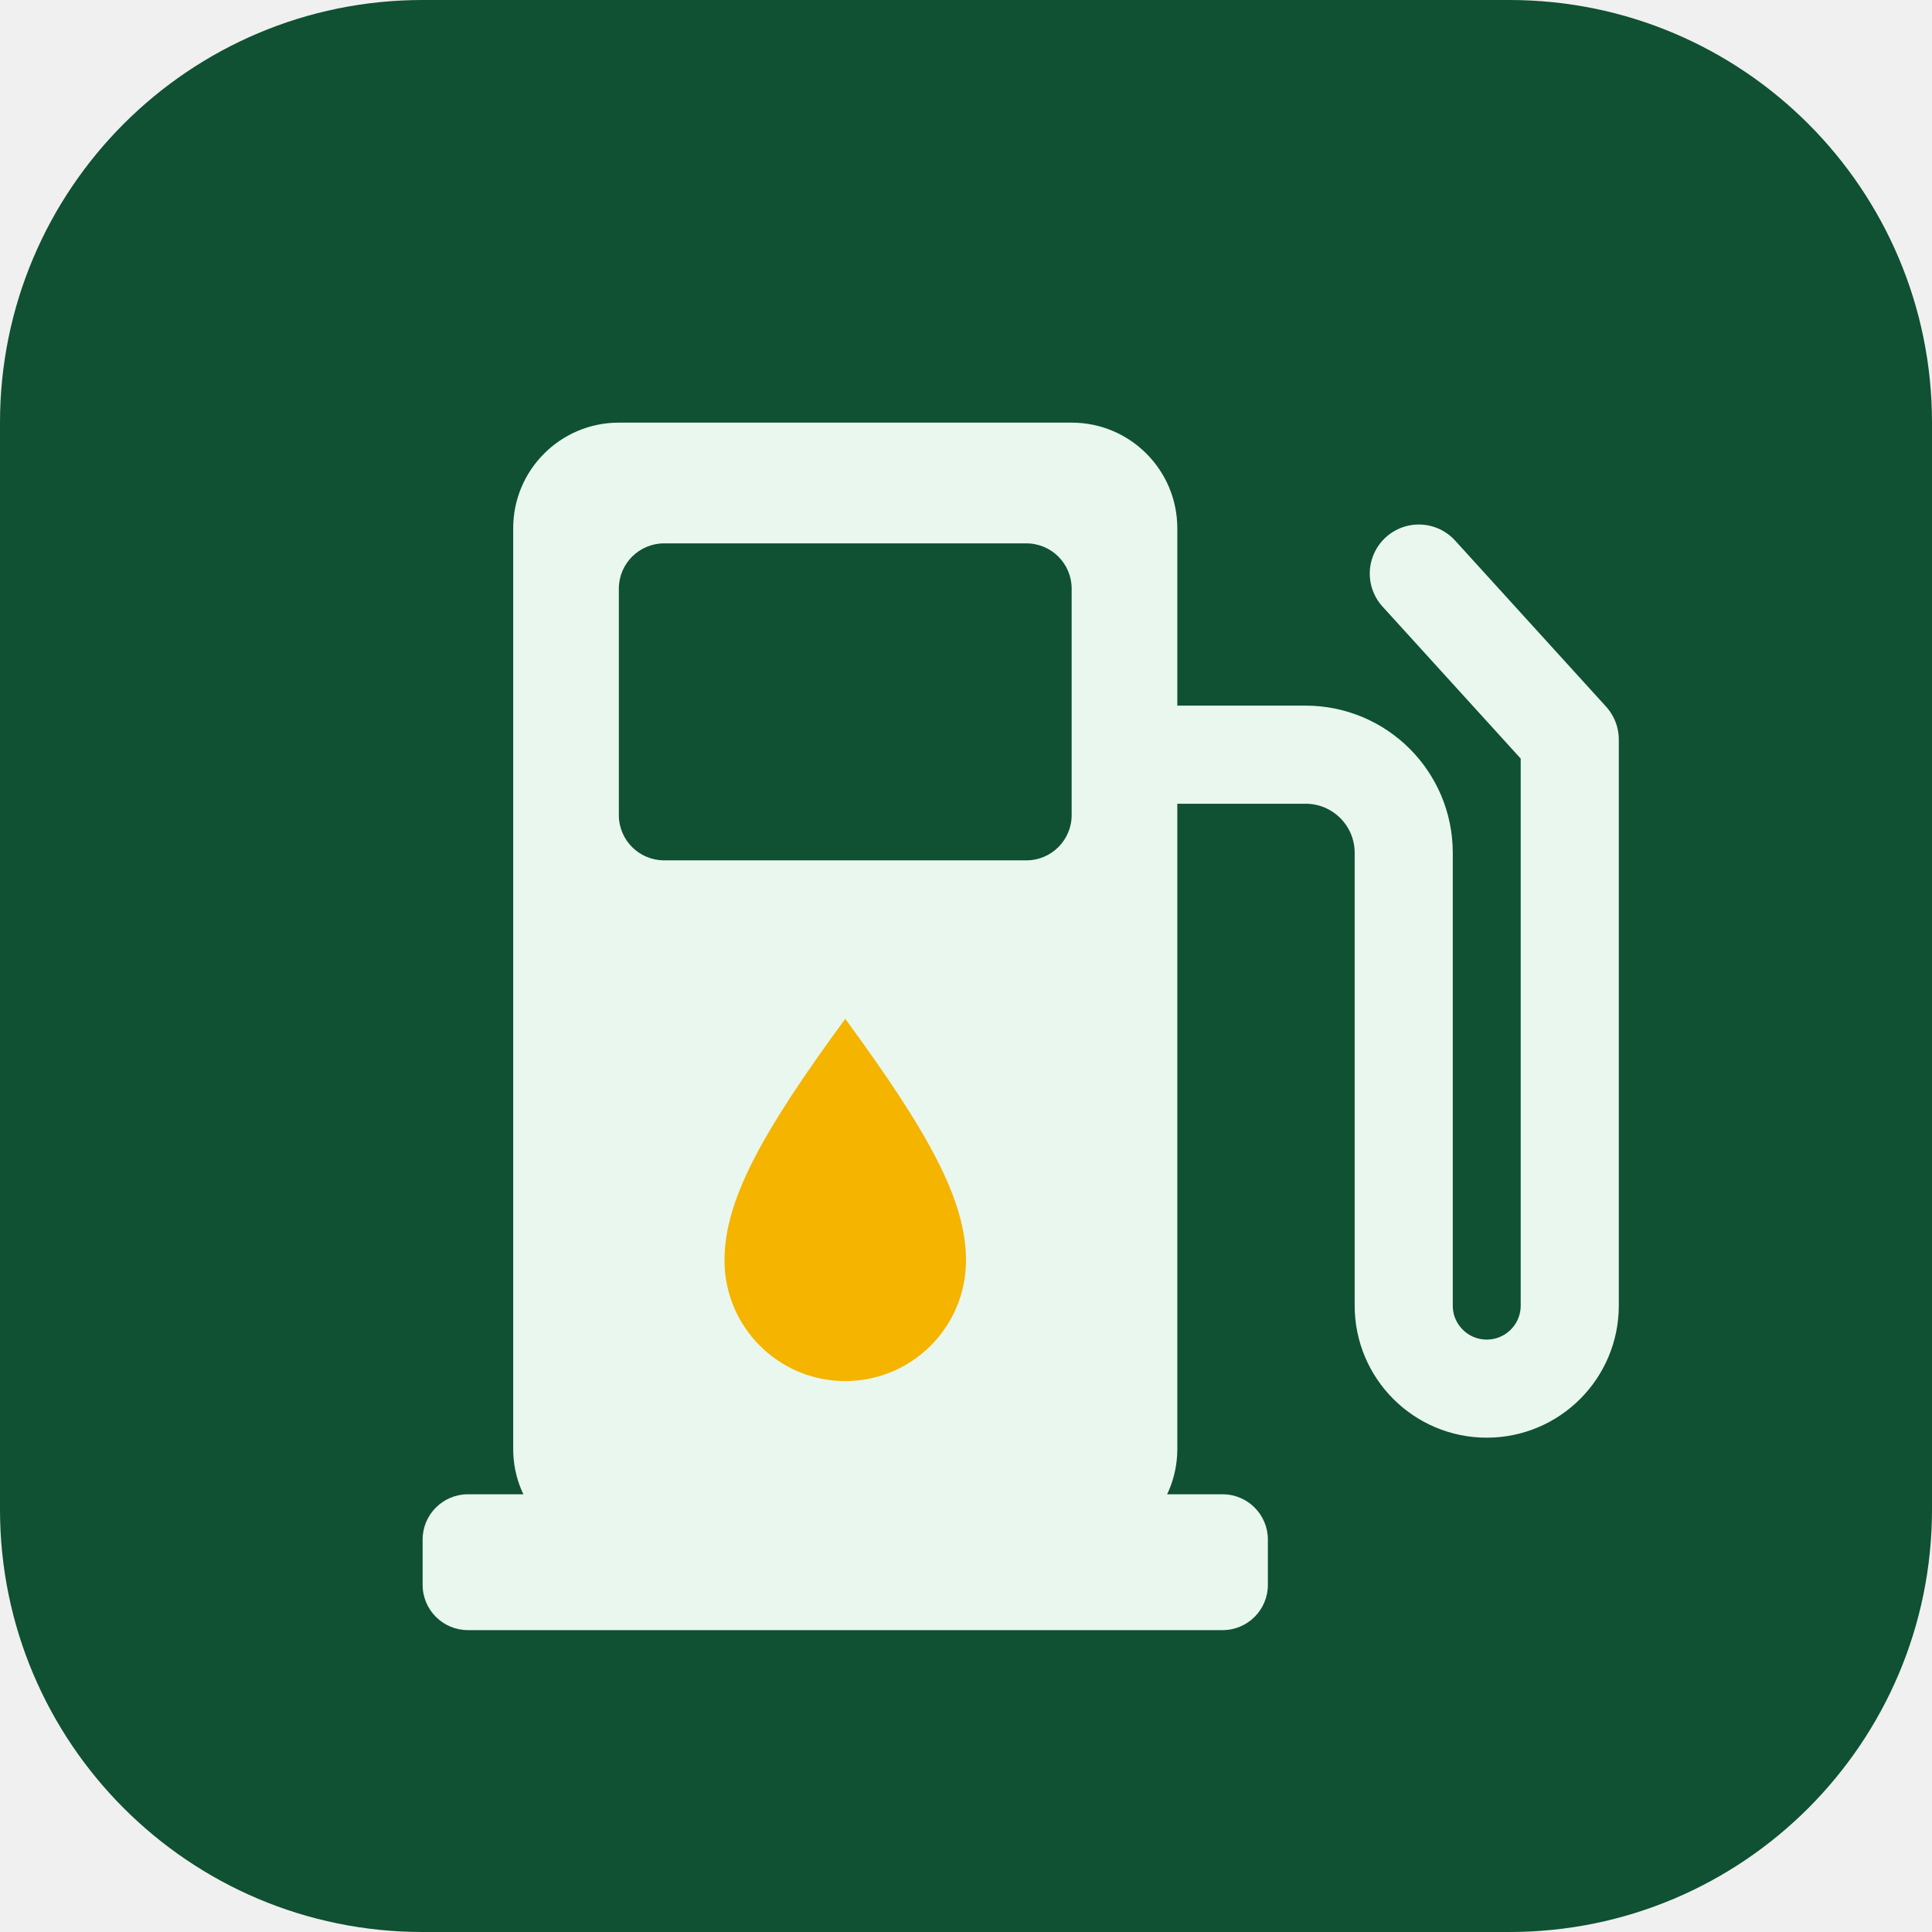
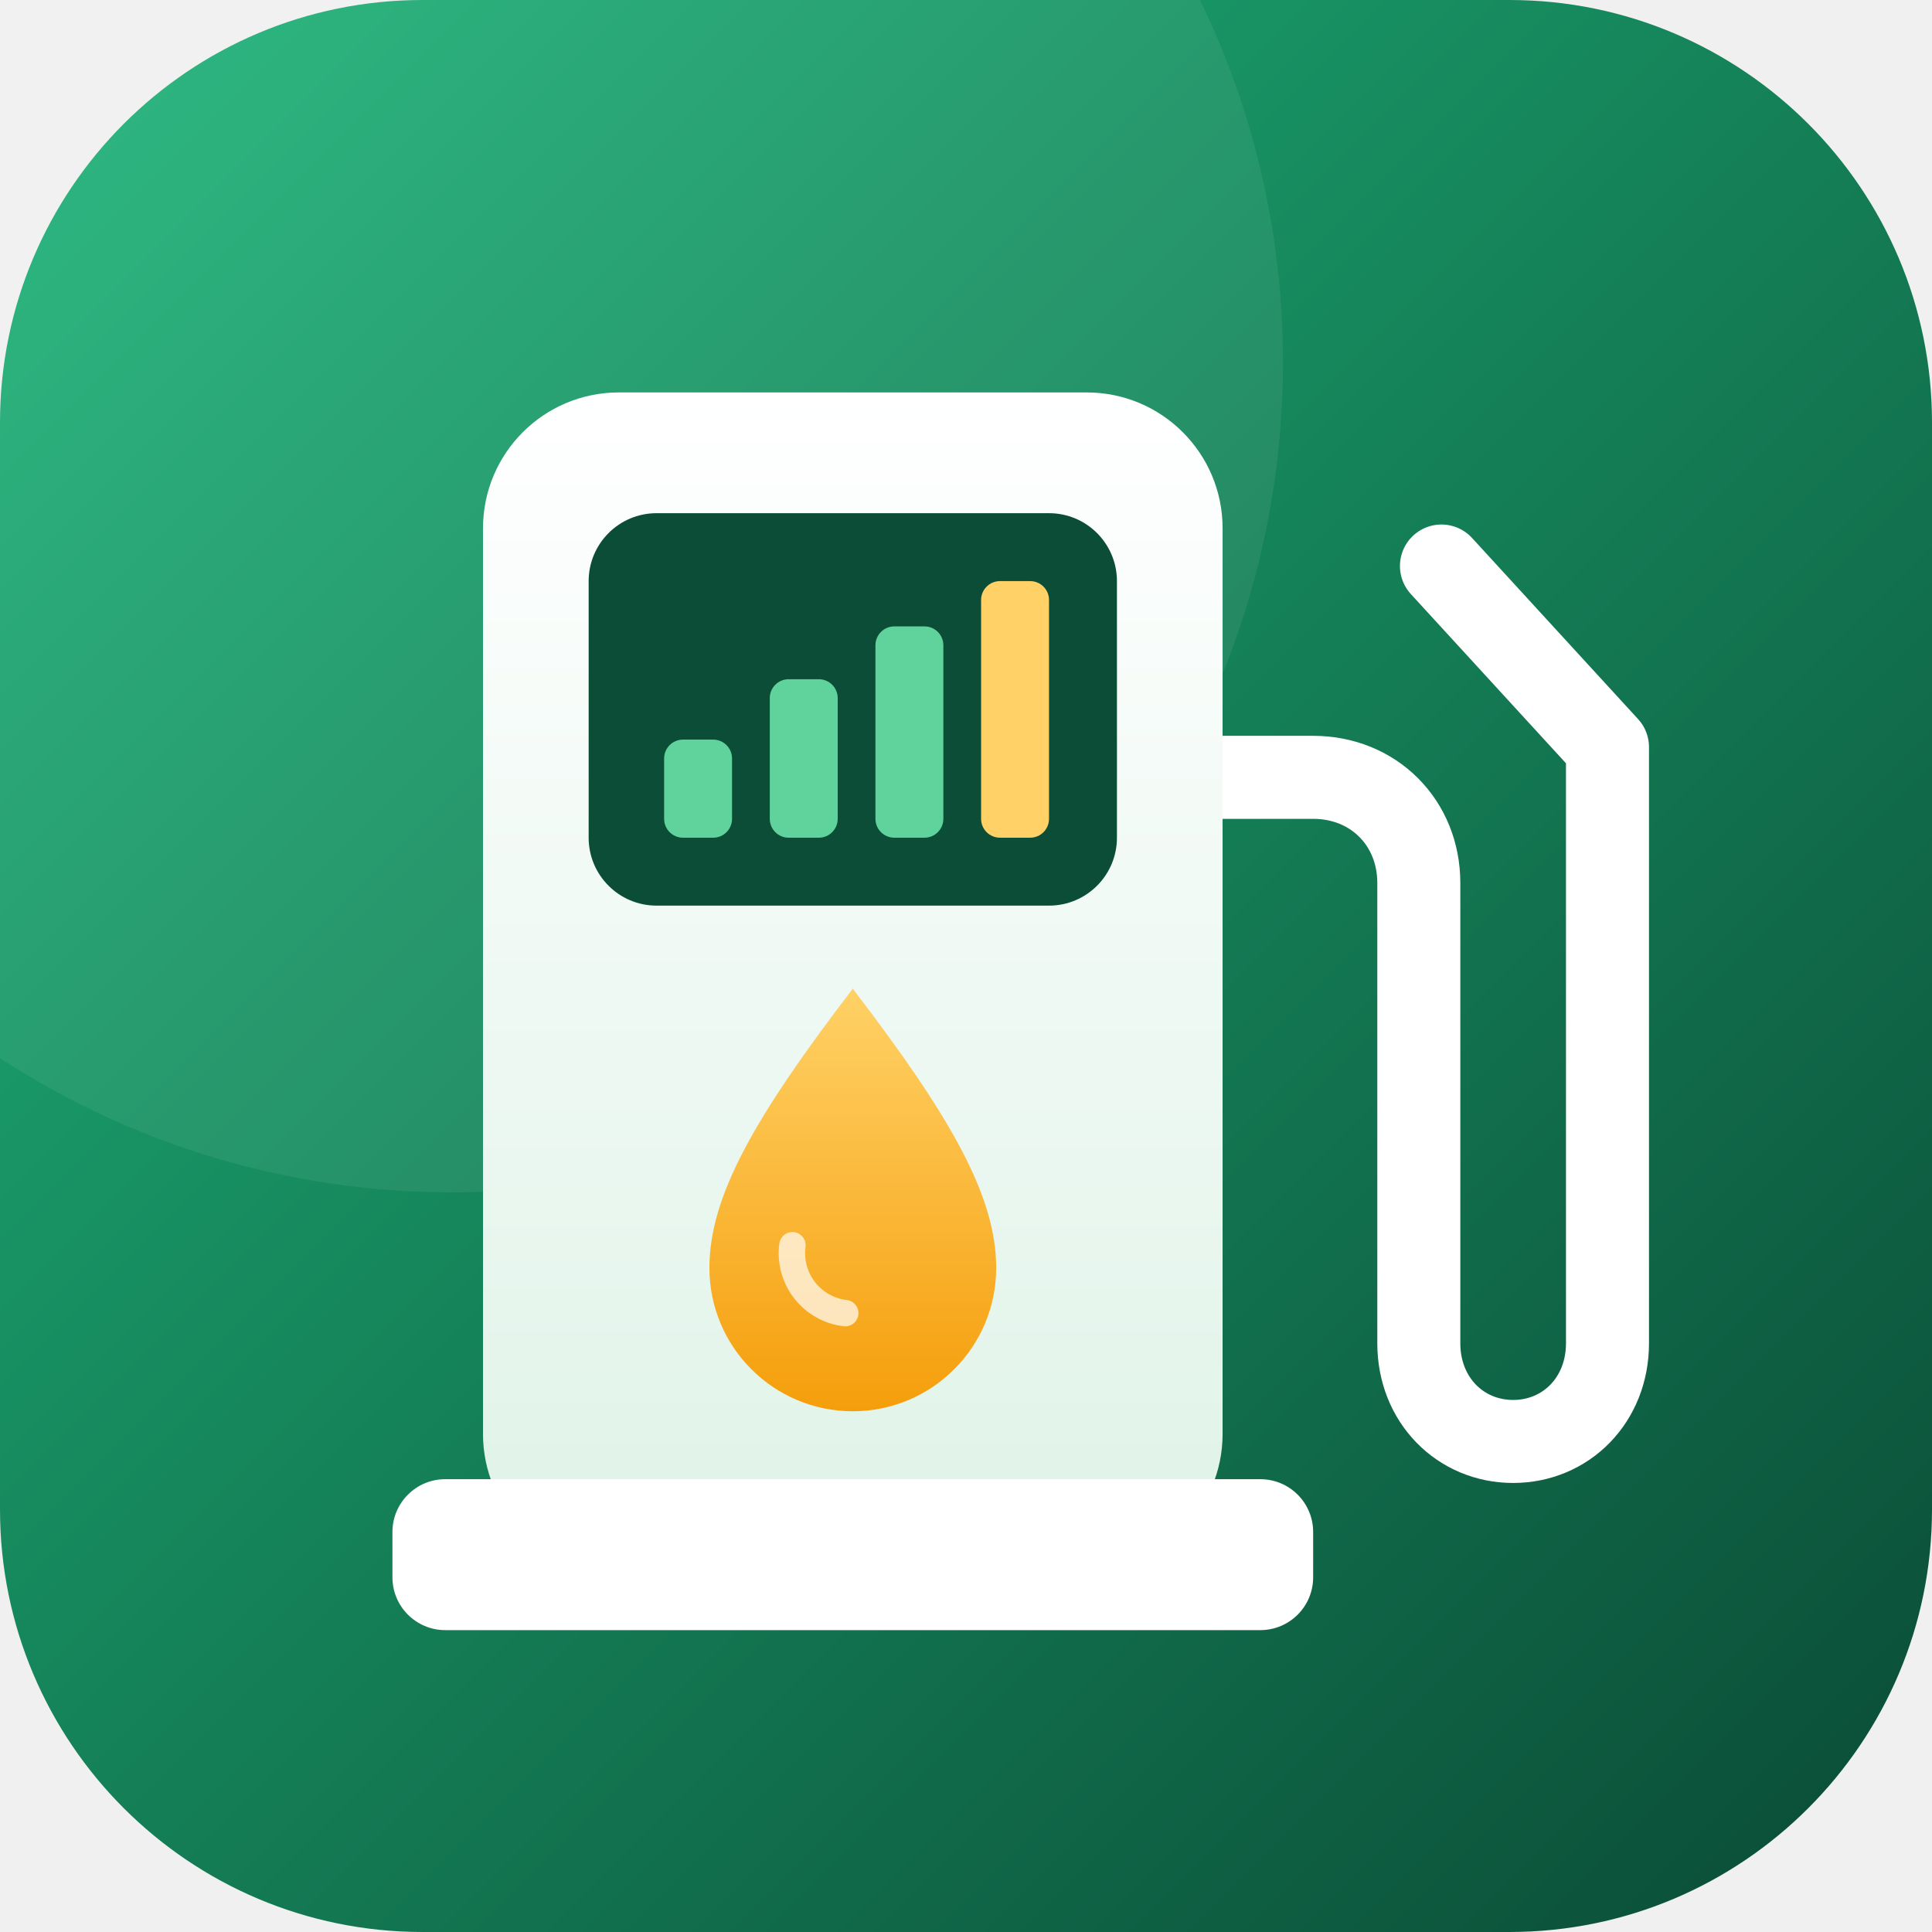
<svg xmlns="http://www.w3.org/2000/svg" viewBox="0 0 512 512">
-   <rect width="512" height="512" rx="112" fill="#0f5132" />
-   <rect x="136" y="112" width="176" height="300" rx="28" fill="#e9f7ef" />
-   <rect x="164" y="144" width="120" height="84" rx="12" fill="#0f5132" />
-   <rect x="112" y="396" width="224" height="36" rx="12" fill="#e9f7ef" />
-   <path d="M312 200h34a26 26 0 0 1 26 26v120a22 22 0 0 0 44 0V196l-40-44" fill="none" stroke="#e9f7ef" stroke-width="26" stroke-linecap="round" stroke-linejoin="round" />
-   <path d="M224 270c-22 30-32 48-32 64a32 32 0 0 0 64 0c0-16-10-34-32-64z" fill="#f4b400" />
+   <defs>
+     <linearGradient id="bg" x1="0" y1="0" x2="1" y2="1">
+       <stop offset="0" stop-color="#1fb57a" />
+       <stop offset="1" stop-color="#0a4a35" />
+     </linearGradient>
+     <linearGradient id="body" x1="0" y1="0" x2="0" y2="1">
+       <stop offset="0" stop-color="#ffffff" />
+       <stop offset="1" stop-color="#dff3e8" />
+     </linearGradient>
+     <linearGradient id="drop" x1="0" y1="0" x2="0" y2="1">
+       <stop offset="0" stop-color="#ffd166" />
+       <stop offset="1" stop-color="#f59e0b" />
+     </linearGradient>
+   </defs>
+   <rect width="512" height="512" rx="112" fill="url(#bg)" />
+   <circle cx="120" cy="96" r="220" fill="#ffffff" opacity=".07" />
+   <path d="M318 206h30c16 0 28 12 28 28v122c0 15 11 26 25 26s25-11 25-26V198l-44-48" fill="none" stroke="#ffffff" stroke-width="22" stroke-linecap="round" stroke-linejoin="round" />
+   <rect x="128" y="104" width="196" height="312" rx="36" fill="url(#body)" />
+   <rect x="104" y="392" width="244" height="40" rx="14" fill="#ffffff" />
+   <rect x="156" y="136" width="140" height="104" rx="18" fill="#0b4d36" />
+   <rect x="176" y="196" width="18" height="26" rx="5" fill="#5fd39b" />
+   <rect x="204" y="180" width="18" height="42" rx="5" fill="#5fd39b" />
+   <rect x="232" y="166" width="18" height="56" rx="5" fill="#5fd39b" />
+   <rect x="260" y="154" width="18" height="68" rx="5" fill="#ffd166" />
+   <path d="M226 262c-26 34-38 55-38 74a38 38 0 0 0 76 0c0-19-12-40-38-74z" fill="url(#drop)" />
+   <path d="M210 330a16 16 0 0 0 14 18" fill="none" stroke="#fff" stroke-width="7" stroke-linecap="round" opacity=".7" />
</svg>
